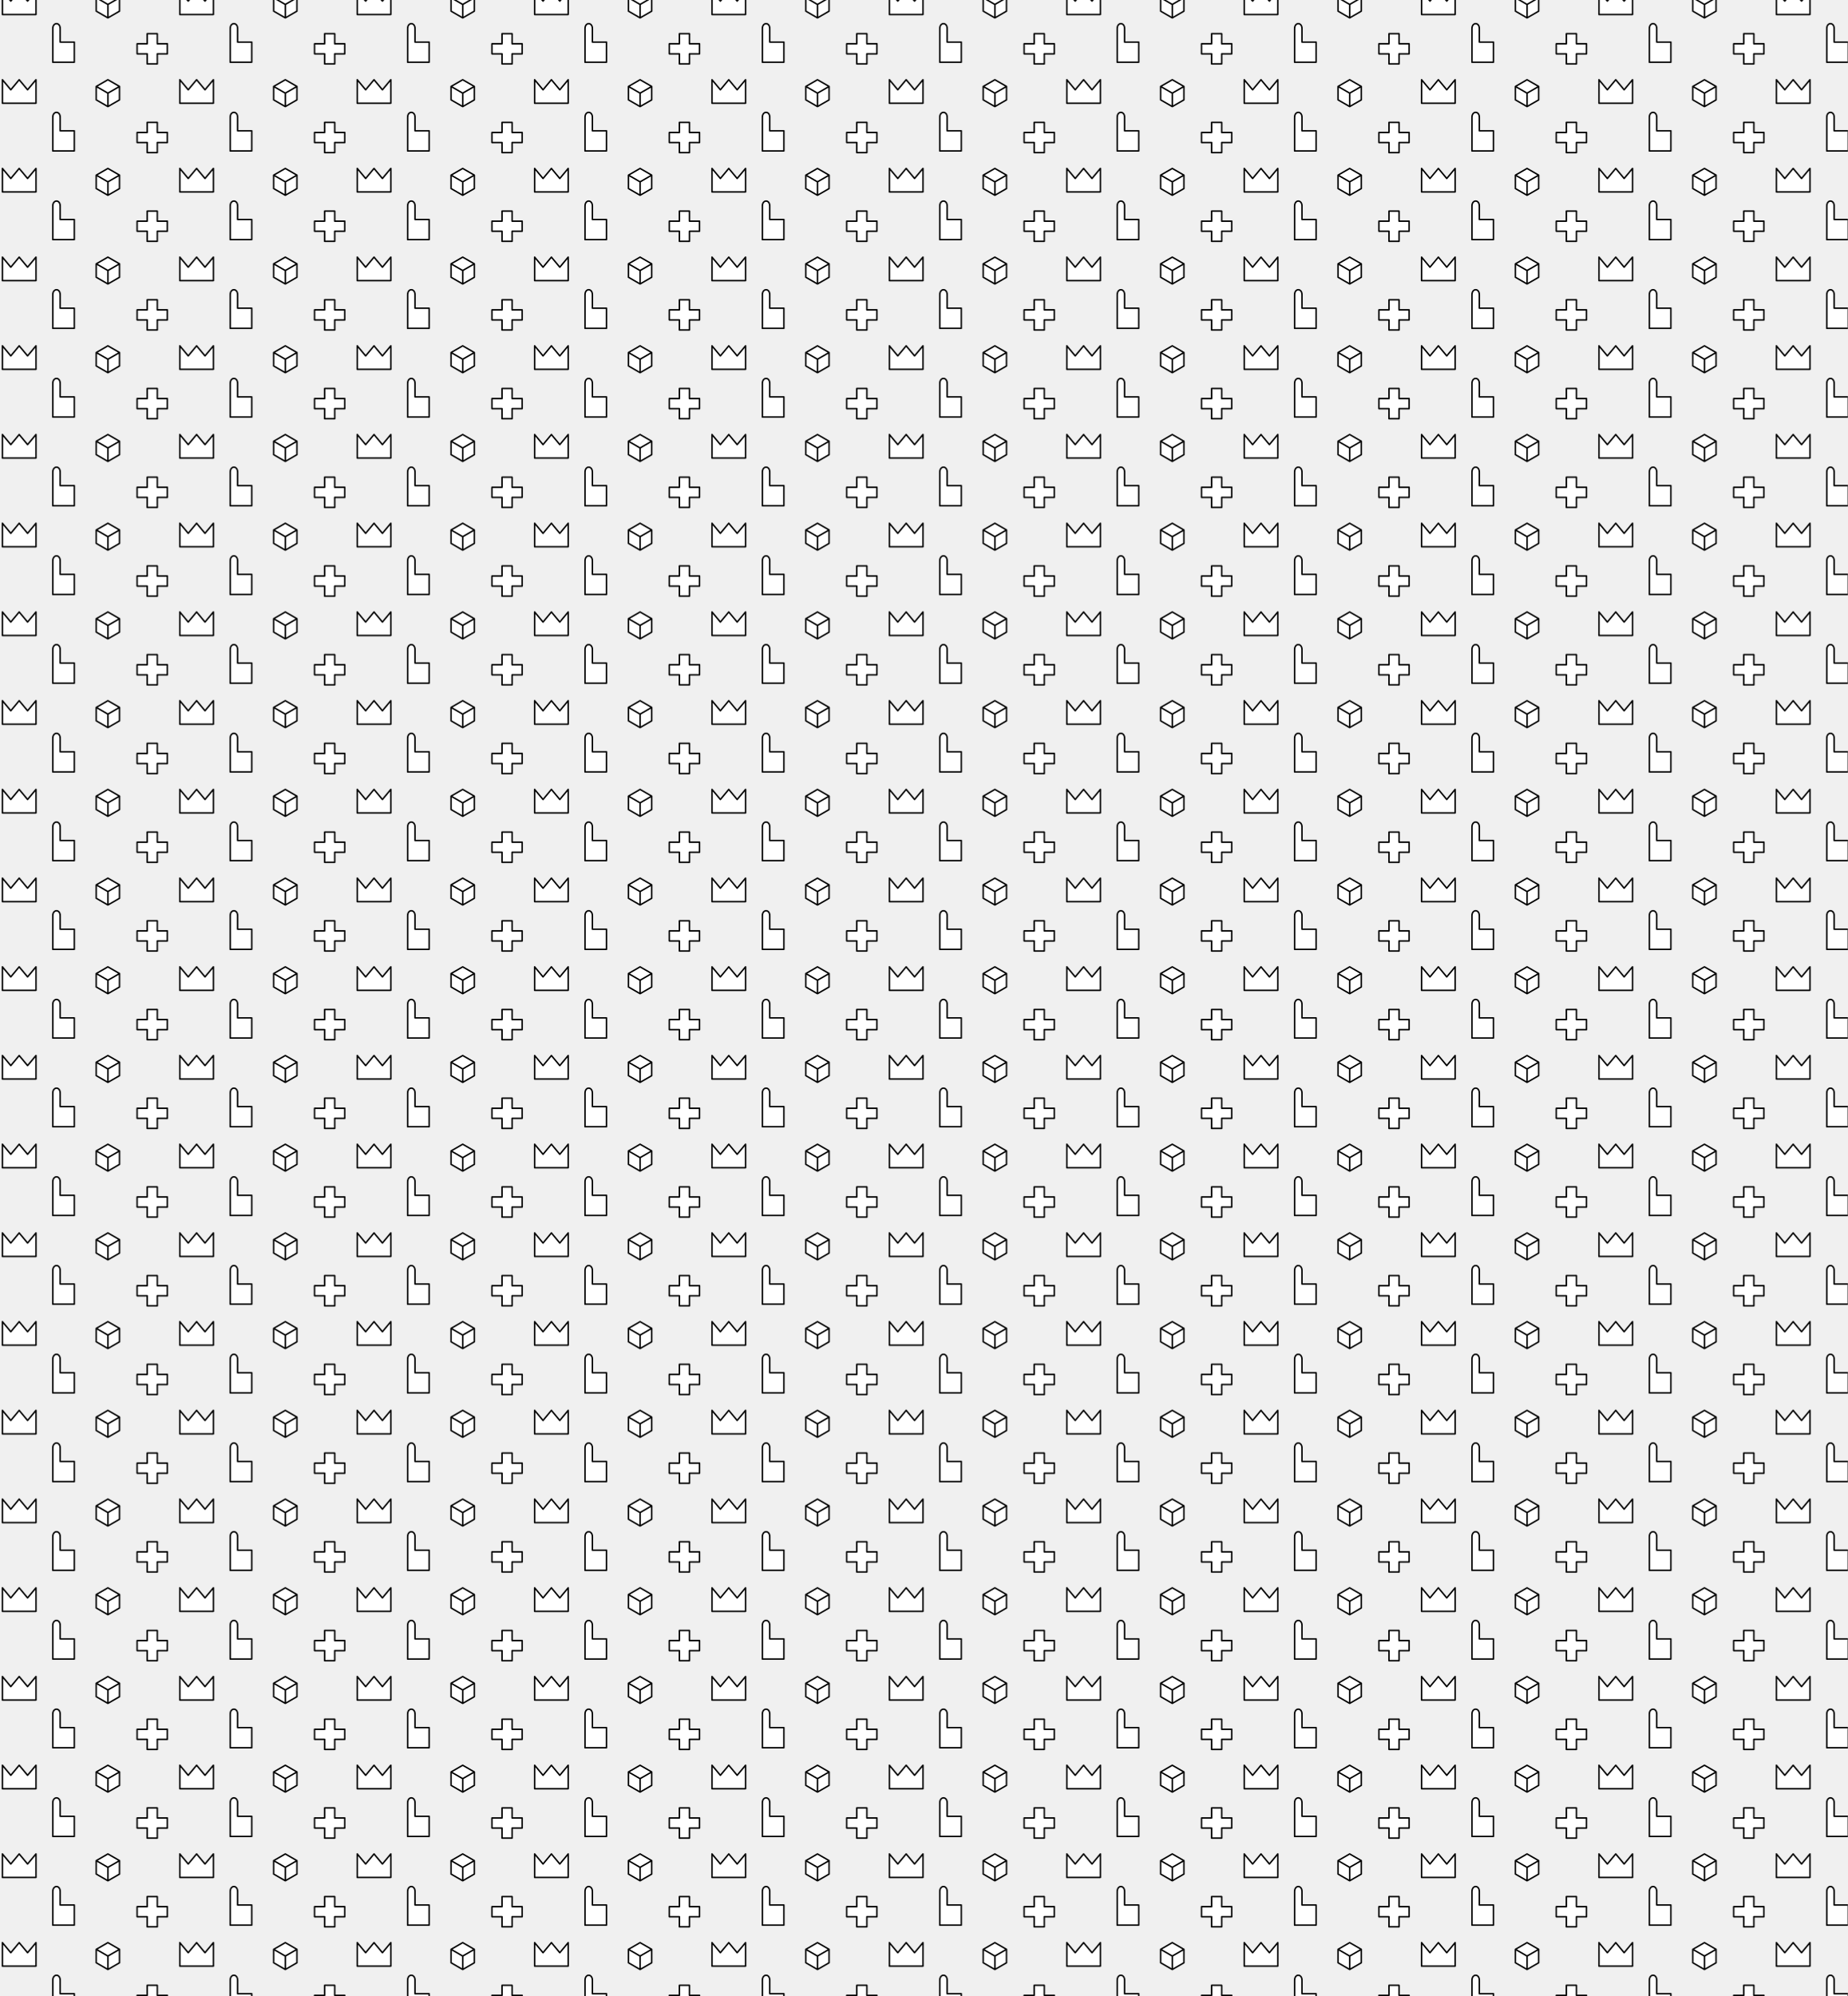
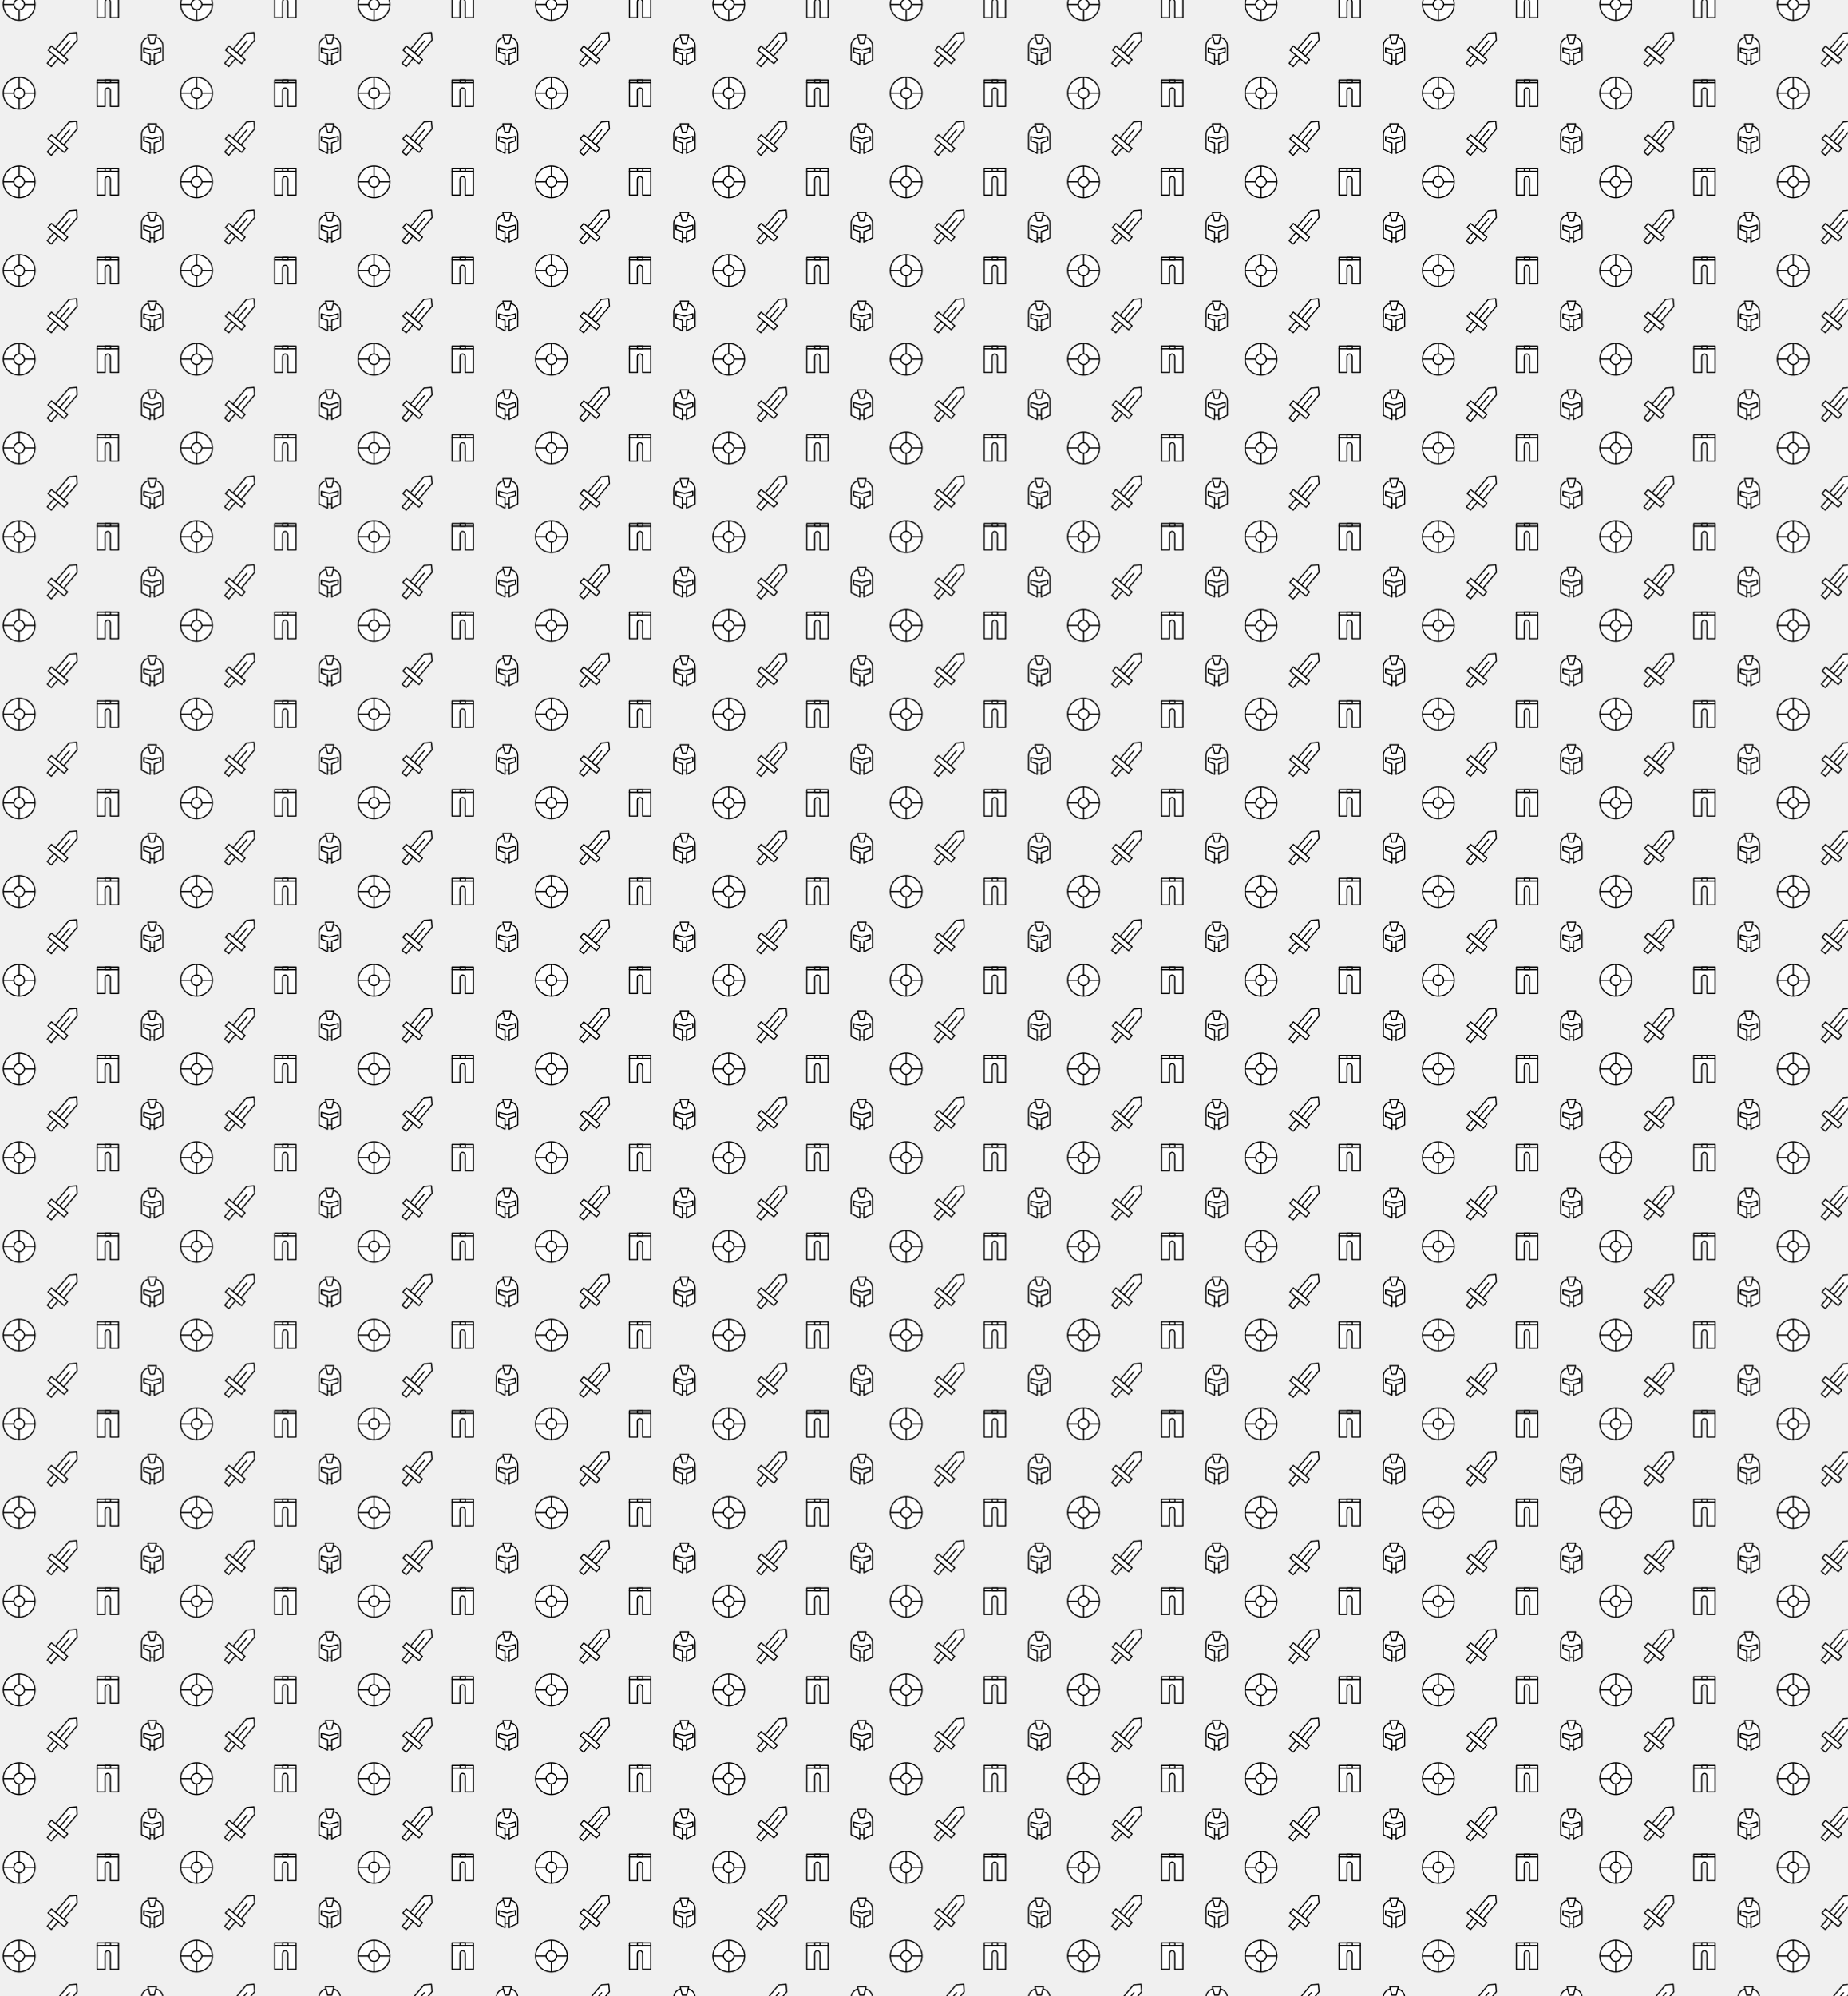
<svg xmlns="http://www.w3.org/2000/svg" width="4000px" height="4320px" viewBox="-2.5 -7.5 125 135" version="1.1">
  <defs>
    <pattern id="pattern" x="0" y="0" width="60" height="30" patternUnits="userSpaceOnUse" patternTransform="scale(0.2 0.2)">
      <g id="Page-1" fill="none" fill-rule="evenodd">
        <g id="brick-wall" fill="#eb8931">
          <g transform="translate(-1,-1)">
-             <path stroke-linejoin="round" stroke-width="0.5" fill="white" stroke="black" d="M 6.369 3.191 L 6.369 14.539 L 13.631 14.539 L 13.631 7.73 L 8.865 7.73 L 8.865 3.191 C 8.865 0.922 6.369 0.922 6.369 3.191 Z  " />
+             <g transform="scale(0.8,.8)" stroke-miterlimit="10" stroke-linejoin="round" stroke-width="0.5" fill="white" stroke="black">
+               <polygon class="cls-2" points="18.01 5.67 14.86 5.94 9.11 12.77 12.53 15.64 18.28 8.81 18.01 5.67" />
+               <polygon class="cls-2" points="5.97 13.04 7.41 11.33 14.24 17.08 12.8 18.79 7.68 14.48 5.97 13.04" />
+               <rect class="cls-2" x="5.72" y="16.51" width="4.46" height="2.23" transform="translate(-10.66 12.36) rotate(-49.92)" />
+               <line class="cls-2" x1="10.82" y1="14.21" x2="15.13" y2="9.08" />
+             </g>
          </g>
          <g transform="translate(14,14)">
-             <path stroke-linejoin="round" stroke-width="0.5" fill="white" stroke="black" d="M 10 14.539 L 13.931 12.27 L 13.931 7.73 L 10 5.461 L 6.069 7.73 L 6.069 12.27 L 10 14.539 Z M 10 10 L 10 14.539 M 10 10 L 13.931 7.73 M 10 10 L 6.069 7.73   " />
+             <g transform="scale(0.8,.8)" stroke-miterlimit="10" stroke-linejoin="round" stroke-width="0.5" fill="white" stroke="black">
+               <path class="cls-2" d="M8,18.08h3.34V11.37a1.11,1.11,0,0,1,1.11-1.1h0a1.13,1.13,0,0,1,1.13,1.13v6.68H17V8H8Z" />
+               <rect class="cls-2" x="8.0" y="6.92" width="9" height="1.12" />
+               <rect class="cls-2" x="11.38" y="6.92" width="2.23" height="1.12" />
+             </g>
          </g>
          <g transform="translate(29,-1)">
-             <path stroke-linejoin="round" stroke-width="0.5" fill="white" stroke="black" d="M 8.298 8.298 L 8.298 4.894 L 11.702 4.894 L 11.702 8.298 L 15.106 8.298 L 15.106 11.702 L 11.702 11.702 L 11.702 15.106 L 8.298 15.106 L 8.298 11.702 L 4.894 11.702 L 4.894 8.298 Z  " />
+             <g transform="scale(0.8,.8)" stroke-miterlimit="10" stroke-linejoin="round" stroke-width="0.5" fill="white" stroke="black">
+               <polygon class="cls-2" points="11.61 17.41 13.39 17.41 16.07 15.63 16.07 10.27 8.93 10.27 8.93 15.63 11.61 17.41" />
+               <path class="cls-2" d="M8,17.41V11.24a3.64,3.64,0,0,1,3.64-3.65h1.64A3.64,3.64,0,0,1,17,11.24v6.17L13.39,19.2V14.73l2.68-.89V12.05L12.5,13l-3.57-.9v1.79l2.68.89V19.2Z" />
+               <polygon class="cls-2" points="10.71 6.7 11.61 10.27 13.39 10.27 14.29 6.7 10.71 6.7" />
+             </g>
          </g>
          <g transform="translate(44,14)">
-             <path stroke-linejoin="round" stroke-width="0.5" fill="white" stroke="black" d="M 4.326 5.461 L 4.326 13.404 L 15.674 13.404 L 15.674 5.461 L 12.837 8.865 L 10 5.461 L 7.163 8.865 Z " />
+             <g transform="scale(0.8,.8)" stroke-miterlimit="10" stroke-linejoin="round" stroke-width="0.5" fill="white" stroke="black">
+               <circle class="cls-2" cx="12.5" cy="12.5" r="6.7" />
+               <line class="cls-2" x1="12.5" y1="5.8" x2="12.5" y2="19.2" />
+               <line class="cls-2" x1="5.8" y1="12.5" x2="19.2" y2="12.5" />
+               <circle class="cls-2" cx="12.5" cy="12.5" r="2.23" />
+             </g>
          </g>
        </g>
      </g>
    </pattern>
  </defs>
  <rect x="-2.5" y="-7.5" width="125" height="135" fill="url(#pattern)" />
</svg>
